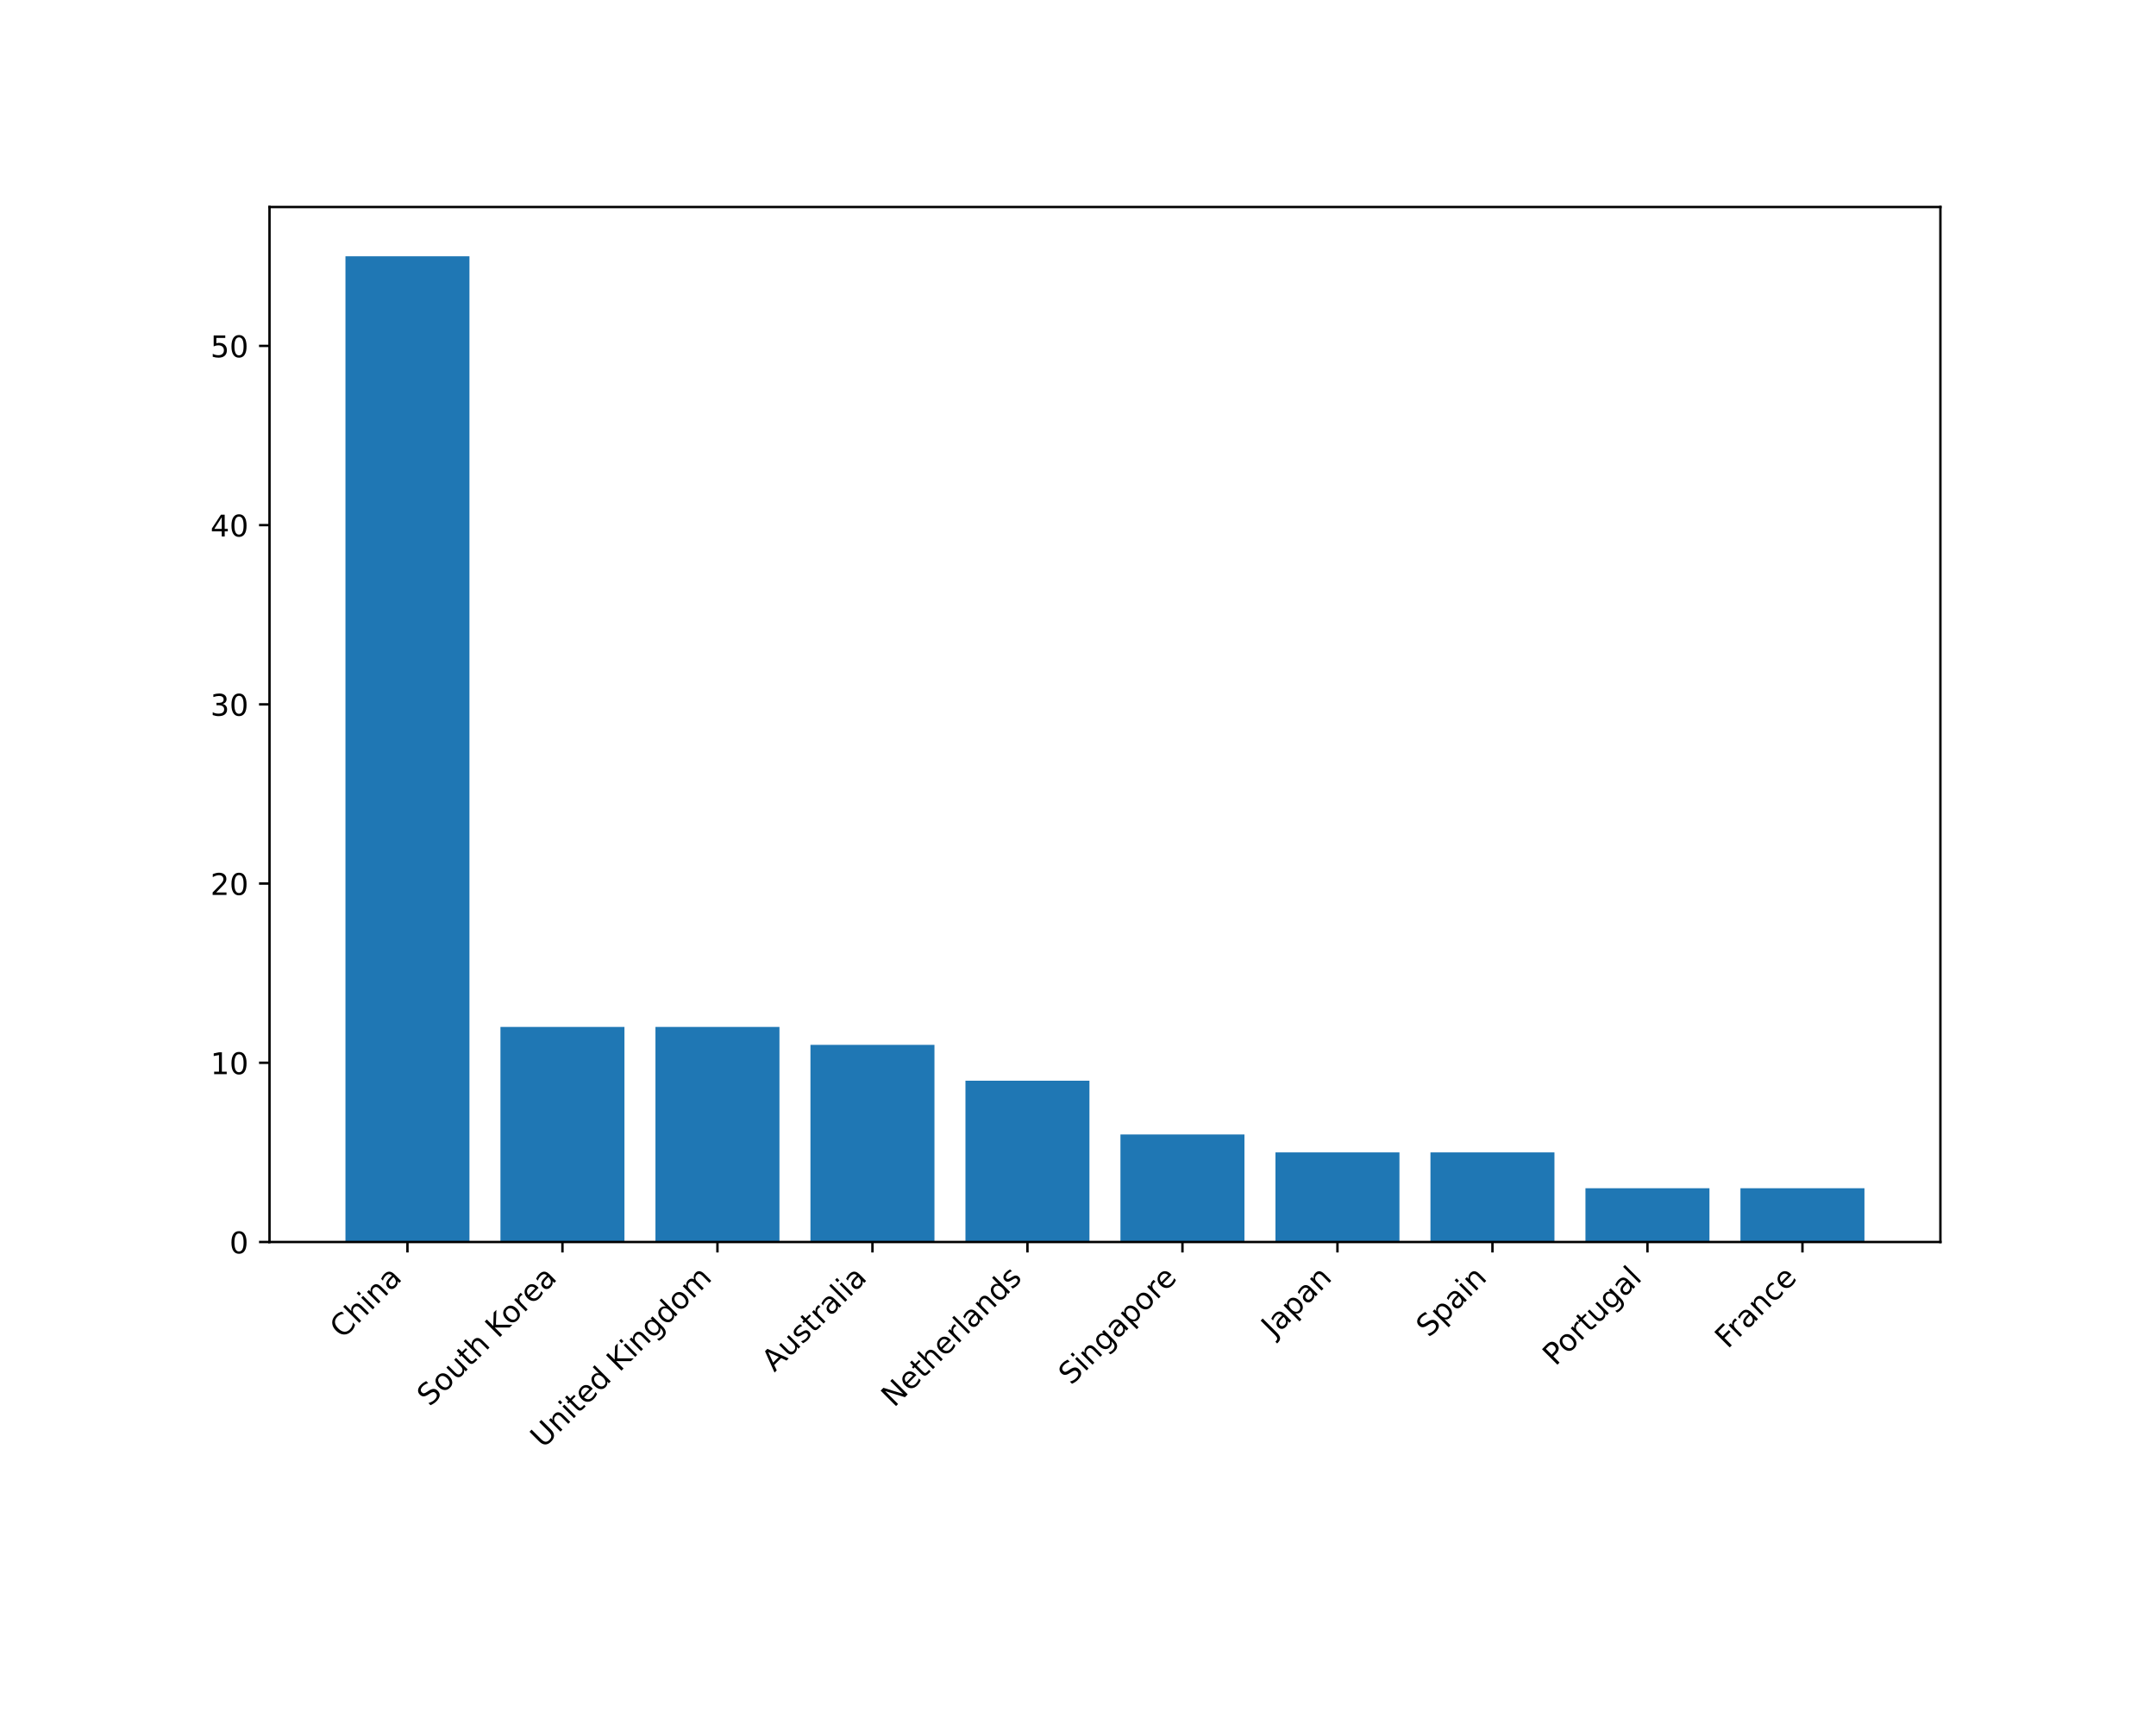
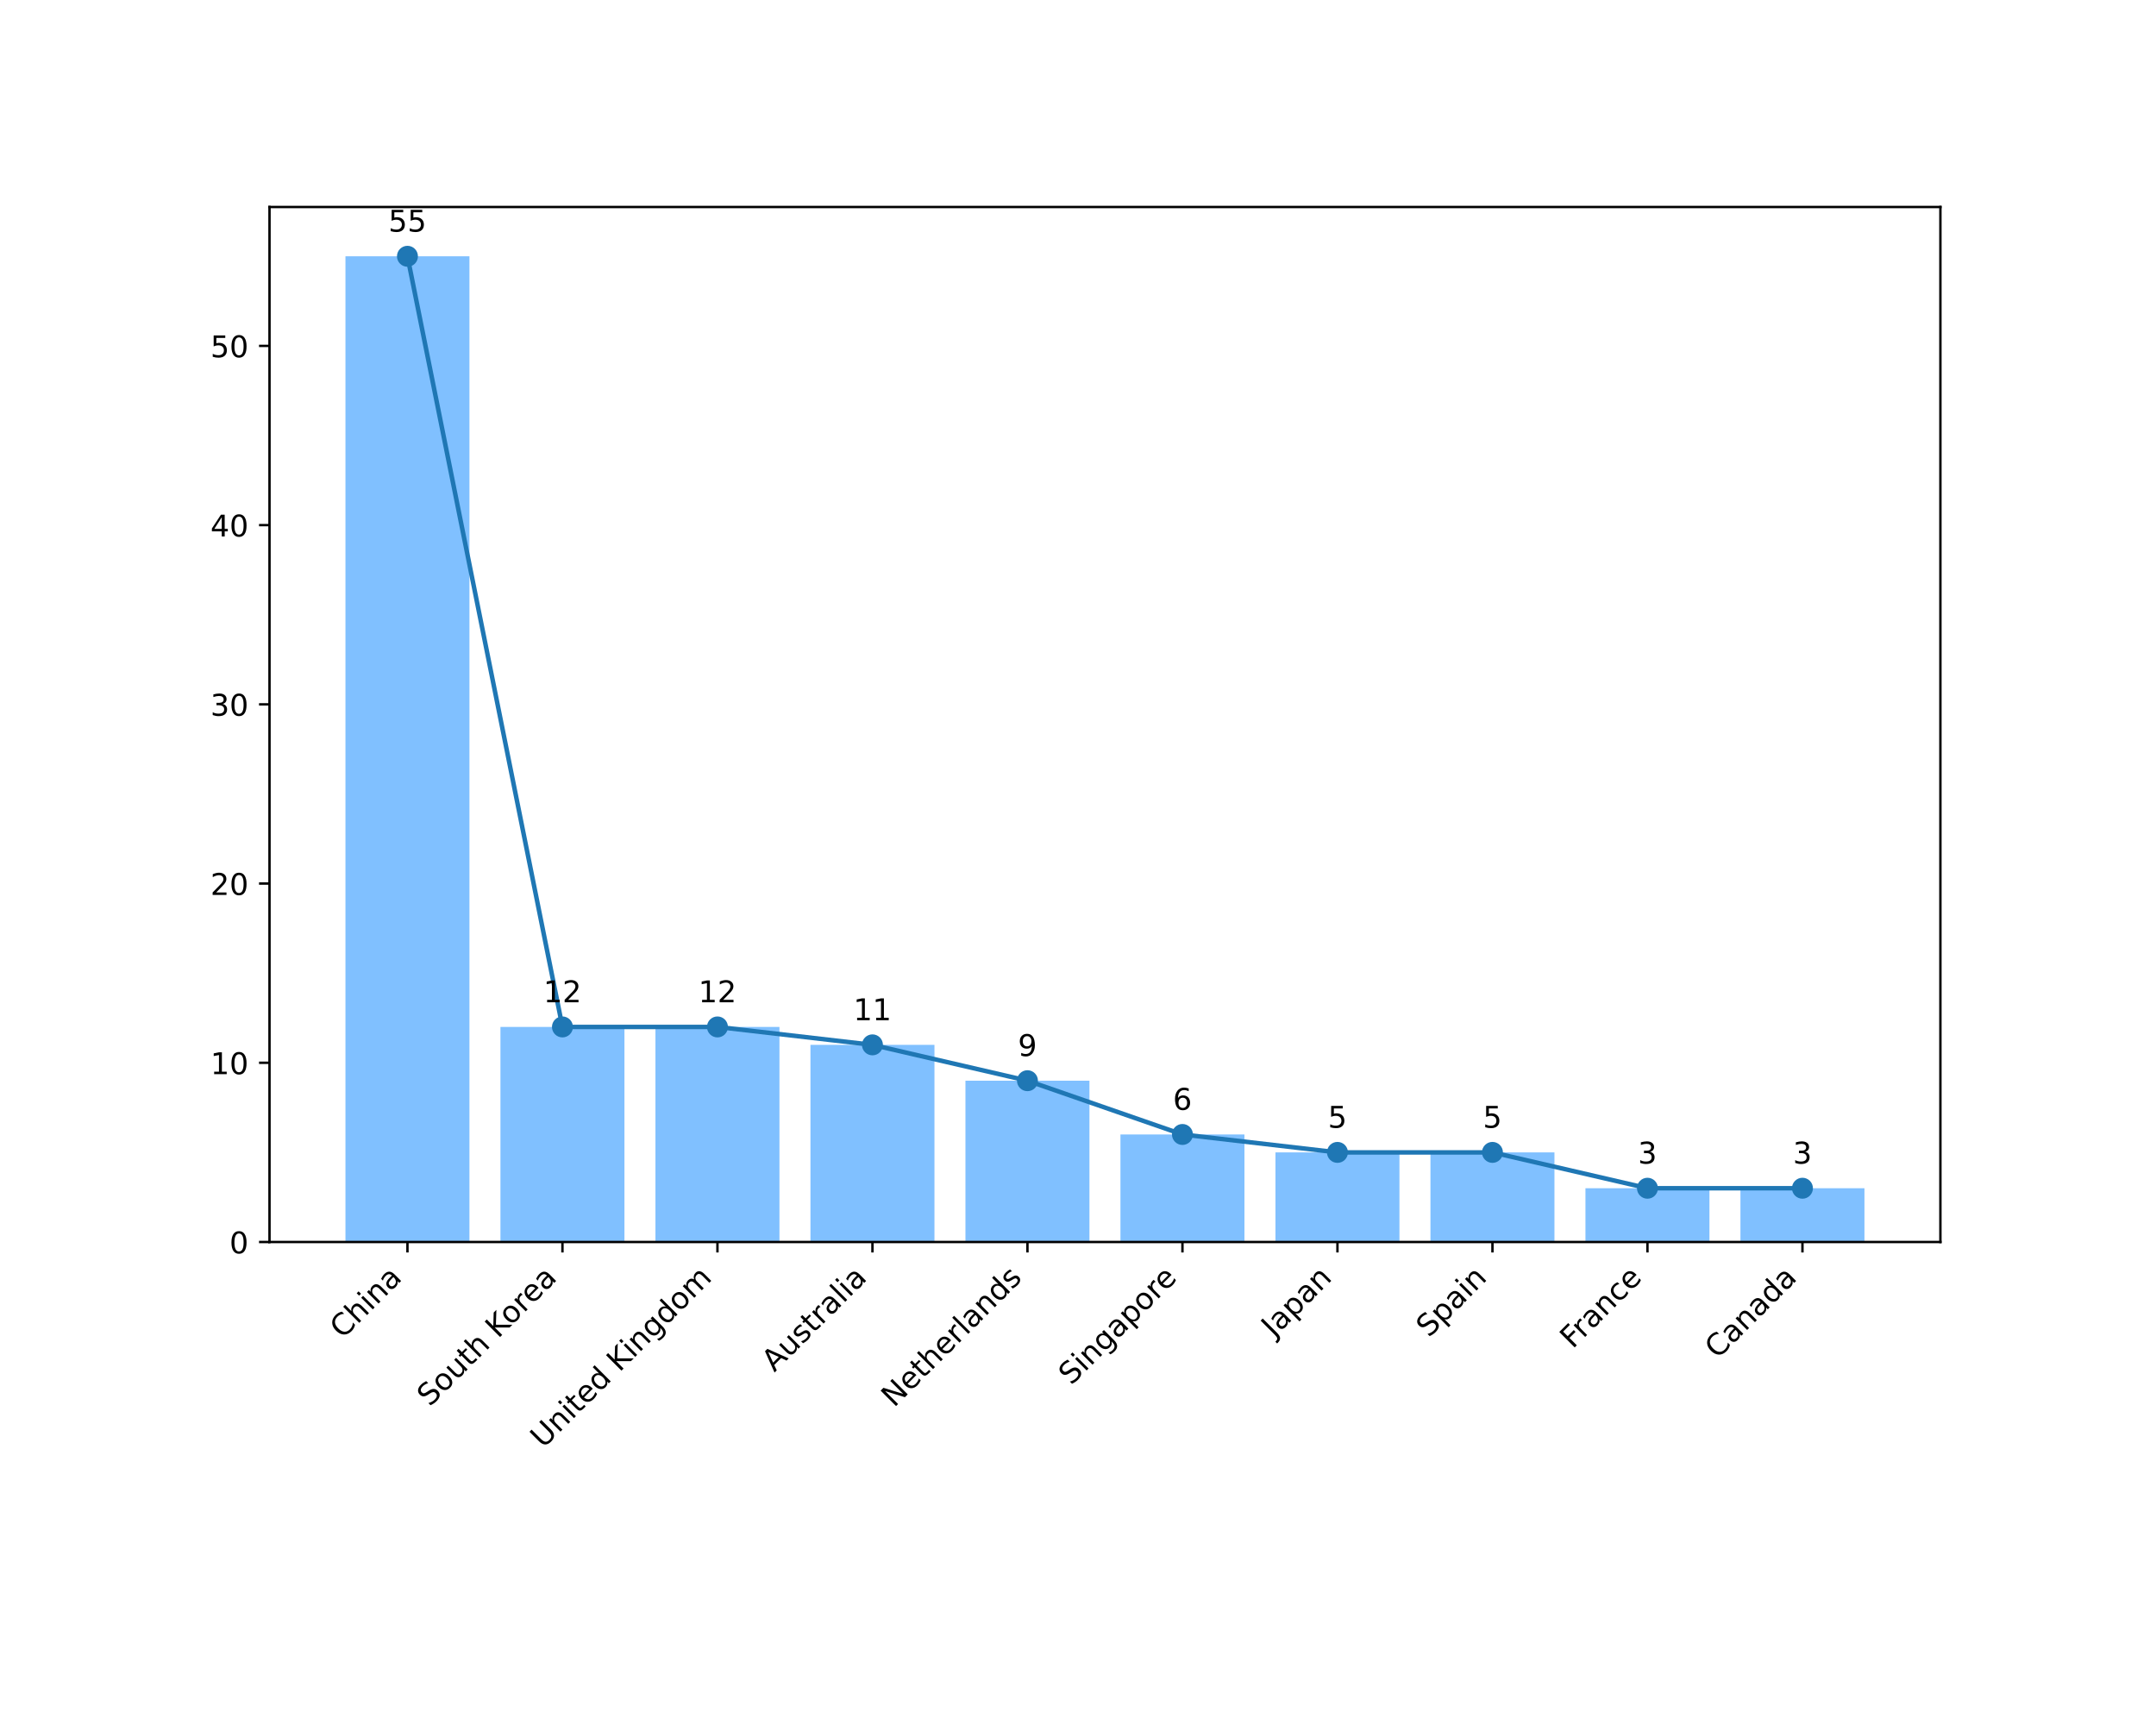
<svg xmlns="http://www.w3.org/2000/svg" xmlns:xlink="http://www.w3.org/1999/xlink" width="720pt" height="576pt" viewBox="0 0 720 576" version="1.1">
  <defs>
    <style type="text/css">*{stroke-linejoin: round; stroke-linecap: butt}</style>
  </defs>
  <g id="figure_1">
    <g id="patch_1">
      <path d="M 0 576  L 720 576  L 720 0  L 0 0  z " style="fill: #ffffff" />
    </g>
    <g id="axes_1">
      <g id="patch_2">
        <path d="M 90 414.72  L 648 414.72  L 648 69.12  L 90 69.12  z " style="fill: #ffffff" />
      </g>
      <g id="patch_3">
-         <path d="M 115.364 414.72  L 156.774 414.72  L 156.774 85.577  L 115.364 85.577  z " clip-path="url(#p9f2aa41dfa)" style="fill: #1f77b4" />
+         <path d="M 115.364 414.72  L 156.774 414.72  L 156.774 85.577  L 115.364 85.577  z " clip-path="url(#pf6225bce7f)" style="fill: #80c0ff" />
      </g>
      <g id="patch_4">
-         <path d="M 167.126 414.72  L 208.536 414.72  L 208.536 342.907  L 167.126 342.907  z " clip-path="url(#p9f2aa41dfa)" style="fill: #1f77b4" />
+         <path d="M 167.126 414.72  L 208.536 414.72  L 208.536 342.907  L 167.126 342.907  z " clip-path="url(#pf6225bce7f)" style="fill: #80c0ff" />
      </g>
      <g id="patch_5">
-         <path d="M 218.889 414.72  L 260.299 414.72  L 260.299 342.907  L 218.889 342.907  z " clip-path="url(#p9f2aa41dfa)" style="fill: #1f77b4" />
+         <path d="M 218.889 414.72  L 260.299 414.72  L 260.299 342.907  L 218.889 342.907  z " clip-path="url(#pf6225bce7f)" style="fill: #80c0ff" />
      </g>
      <g id="patch_6">
-         <path d="M 270.651 414.72  L 312.061 414.72  L 312.061 348.891  L 270.651 348.891  z " clip-path="url(#p9f2aa41dfa)" style="fill: #1f77b4" />
+         <path d="M 270.651 414.72  L 312.061 414.72  L 312.061 348.891  L 270.651 348.891  z " clip-path="url(#pf6225bce7f)" style="fill: #80c0ff" />
      </g>
      <g id="patch_7">
-         <path d="M 322.414 414.72  L 363.824 414.72  L 363.824 360.86  L 322.414 360.86  z " clip-path="url(#p9f2aa41dfa)" style="fill: #1f77b4" />
+         <path d="M 322.414 414.72  L 363.824 414.72  L 363.824 360.86  L 322.414 360.86  z " clip-path="url(#pf6225bce7f)" style="fill: #80c0ff" />
      </g>
      <g id="patch_8">
-         <path d="M 374.176 414.72  L 415.586 414.72  L 415.586 378.814  L 374.176 378.814  z " clip-path="url(#p9f2aa41dfa)" style="fill: #1f77b4" />
+         <path d="M 374.176 414.72  L 415.586 414.72  L 415.586 378.814  L 374.176 378.814  z " clip-path="url(#pf6225bce7f)" style="fill: #80c0ff" />
      </g>
      <g id="patch_9">
-         <path d="M 425.939 414.72  L 467.349 414.72  L 467.349 384.798  L 425.939 384.798  z " clip-path="url(#p9f2aa41dfa)" style="fill: #1f77b4" />
+         <path d="M 425.939 414.72  L 467.349 414.72  L 467.349 384.798  L 425.939 384.798  z " clip-path="url(#pf6225bce7f)" style="fill: #80c0ff" />
      </g>
      <g id="patch_10">
-         <path d="M 477.701 414.72  L 519.111 414.72  L 519.111 384.798  L 477.701 384.798  z " clip-path="url(#p9f2aa41dfa)" style="fill: #1f77b4" />
+         <path d="M 477.701 414.72  L 519.111 414.72  L 519.111 384.798  L 477.701 384.798  z " clip-path="url(#pf6225bce7f)" style="fill: #80c0ff" />
      </g>
      <g id="patch_11">
-         <path d="M 529.464 414.72  L 570.874 414.72  L 570.874 396.767  L 529.464 396.767  z " clip-path="url(#p9f2aa41dfa)" style="fill: #1f77b4" />
+         <path d="M 529.464 414.72  L 570.874 414.72  L 570.874 396.767  L 529.464 396.767  z " clip-path="url(#pf6225bce7f)" style="fill: #80c0ff" />
      </g>
      <g id="patch_12">
-         <path d="M 581.226 414.72  L 622.636 414.72  L 622.636 396.767  L 581.226 396.767  z " clip-path="url(#p9f2aa41dfa)" style="fill: #1f77b4" />
+         <path d="M 581.226 414.72  L 622.636 414.72  L 622.636 396.767  L 581.226 396.767  z " clip-path="url(#pf6225bce7f)" style="fill: #80c0ff" />
      </g>
      <g id="matplotlib.axis_1">
        <g id="xtick_1">
          <g id="line2d_1">
            <defs>
-               <path id="m954a7b3dba" d="M 0 0  L 0 3.5  " style="stroke: #000000; stroke-width: 0.8" />
+               <path id="me18791c54a" d="M 0 0  L 0 3.5  " style="stroke: #000000; stroke-width: 0.8" />
            </defs>
            <g>
-               <use xlink:href="#m954a7b3dba" x="136.069" y="414.72" style="stroke: #000000; stroke-width: 0.8" />
+               <use xlink:href="#me18791c54a" x="136.069" y="414.72" style="stroke: #000000; stroke-width: 0.8" />
            </g>
          </g>
          <g id="text_1">
            <g transform="translate(114.4002 447.2907) rotate(-45) scale(0.1 -0.1)">
              <defs>
                <path id="DejaVuSans-43" d="M 4122 4306  L 4122 3641  Q 3803 3938 3442 4084  Q 3081 4231 2675 4231  Q 1875 4231 1450 3742  Q 1025 3253 1025 2328  Q 1025 1406 1450 917  Q 1875 428 2675 428  Q 3081 428 3442 575  Q 3803 722 4122 1019  L 4122 359  Q 3791 134 3420 21  Q 3050 -91 2638 -91  Q 1578 -91 968 557  Q 359 1206 359 2328  Q 359 3453 968 4101  Q 1578 4750 2638 4750  Q 3056 4750 3426 4639  Q 3797 4528 4122 4306  z " transform="scale(0.015625)" />
                <path id="DejaVuSans-68" d="M 3513 2113  L 3513 0  L 2938 0  L 2938 2094  Q 2938 2591 2744 2837  Q 2550 3084 2163 3084  Q 1697 3084 1428 2787  Q 1159 2491 1159 1978  L 1159 0  L 581 0  L 581 4863  L 1159 4863  L 1159 2956  Q 1366 3272 1645 3428  Q 1925 3584 2291 3584  Q 2894 3584 3203 3211  Q 3513 2838 3513 2113  z " transform="scale(0.015625)" />
                <path id="DejaVuSans-69" d="M 603 3500  L 1178 3500  L 1178 0  L 603 0  L 603 3500  z M 603 4863  L 1178 4863  L 1178 4134  L 603 4134  L 603 4863  z " transform="scale(0.015625)" />
                <path id="DejaVuSans-6e" d="M 3513 2113  L 3513 0  L 2938 0  L 2938 2094  Q 2938 2591 2744 2837  Q 2550 3084 2163 3084  Q 1697 3084 1428 2787  Q 1159 2491 1159 1978  L 1159 0  L 581 0  L 581 3500  L 1159 3500  L 1159 2956  Q 1366 3272 1645 3428  Q 1925 3584 2291 3584  Q 2894 3584 3203 3211  Q 3513 2838 3513 2113  z " transform="scale(0.015625)" />
                <path id="DejaVuSans-61" d="M 2194 1759  Q 1497 1759 1228 1600  Q 959 1441 959 1056  Q 959 750 1161 570  Q 1363 391 1709 391  Q 2188 391 2477 730  Q 2766 1069 2766 1631  L 2766 1759  L 2194 1759  z M 3341 1997  L 3341 0  L 2766 0  L 2766 531  Q 2569 213 2275 61  Q 1981 -91 1556 -91  Q 1019 -91 701 211  Q 384 513 384 1019  Q 384 1609 779 1909  Q 1175 2209 1959 2209  L 2766 2209  L 2766 2266  Q 2766 2663 2505 2880  Q 2244 3097 1772 3097  Q 1472 3097 1187 3025  Q 903 2953 641 2809  L 641 3341  Q 956 3463 1253 3523  Q 1550 3584 1831 3584  Q 2591 3584 2966 3190  Q 3341 2797 3341 1997  z " transform="scale(0.015625)" />
              </defs>
              <use xlink:href="#DejaVuSans-43" />
              <use xlink:href="#DejaVuSans-68" x="69.824" />
              <use xlink:href="#DejaVuSans-69" x="133.203" />
              <use xlink:href="#DejaVuSans-6e" x="160.986" />
              <use xlink:href="#DejaVuSans-61" x="224.365" />
            </g>
          </g>
        </g>
        <g id="xtick_2">
          <g id="line2d_2">
            <g>
-               <use xlink:href="#m954a7b3dba" x="187.831" y="414.72" style="stroke: #000000; stroke-width: 0.8" />
+               <use xlink:href="#me18791c54a" x="187.831" y="414.72" style="stroke: #000000; stroke-width: 0.8" />
            </g>
          </g>
          <g id="text_2">
            <g transform="translate(143.521 469.9325) rotate(-45) scale(0.1 -0.1)">
              <defs>
                <path id="DejaVuSans-53" d="M 3425 4513  L 3425 3897  Q 3066 4069 2747 4153  Q 2428 4238 2131 4238  Q 1616 4238 1336 4038  Q 1056 3838 1056 3469  Q 1056 3159 1242 3001  Q 1428 2844 1947 2747  L 2328 2669  Q 3034 2534 3370 2195  Q 3706 1856 3706 1288  Q 3706 609 3251 259  Q 2797 -91 1919 -91  Q 1588 -91 1214 -16  Q 841 59 441 206  L 441 856  Q 825 641 1194 531  Q 1563 422 1919 422  Q 2459 422 2753 634  Q 3047 847 3047 1241  Q 3047 1584 2836 1778  Q 2625 1972 2144 2069  L 1759 2144  Q 1053 2284 737 2584  Q 422 2884 422 3419  Q 422 4038 858 4394  Q 1294 4750 2059 4750  Q 2388 4750 2728 4690  Q 3069 4631 3425 4513  z " transform="scale(0.015625)" />
                <path id="DejaVuSans-6f" d="M 1959 3097  Q 1497 3097 1228 2736  Q 959 2375 959 1747  Q 959 1119 1226 758  Q 1494 397 1959 397  Q 2419 397 2687 759  Q 2956 1122 2956 1747  Q 2956 2369 2687 2733  Q 2419 3097 1959 3097  z M 1959 3584  Q 2709 3584 3137 3096  Q 3566 2609 3566 1747  Q 3566 888 3137 398  Q 2709 -91 1959 -91  Q 1206 -91 779 398  Q 353 888 353 1747  Q 353 2609 779 3096  Q 1206 3584 1959 3584  z " transform="scale(0.015625)" />
                <path id="DejaVuSans-75" d="M 544 1381  L 544 3500  L 1119 3500  L 1119 1403  Q 1119 906 1312 657  Q 1506 409 1894 409  Q 2359 409 2629 706  Q 2900 1003 2900 1516  L 2900 3500  L 3475 3500  L 3475 0  L 2900 0  L 2900 538  Q 2691 219 2414 64  Q 2138 -91 1772 -91  Q 1169 -91 856 284  Q 544 659 544 1381  z M 1991 3584  L 1991 3584  z " transform="scale(0.015625)" />
                <path id="DejaVuSans-74" d="M 1172 4494  L 1172 3500  L 2356 3500  L 2356 3053  L 1172 3053  L 1172 1153  Q 1172 725 1289 603  Q 1406 481 1766 481  L 2356 481  L 2356 0  L 1766 0  Q 1100 0 847 248  Q 594 497 594 1153  L 594 3053  L 172 3053  L 172 3500  L 594 3500  L 594 4494  L 1172 4494  z " transform="scale(0.015625)" />
                <path id="DejaVuSans-20" transform="scale(0.015625)" />
                <path id="DejaVuSans-4b" d="M 628 4666  L 1259 4666  L 1259 2694  L 3353 4666  L 4166 4666  L 1850 2491  L 4331 0  L 3500 0  L 1259 2247  L 1259 0  L 628 0  L 628 4666  z " transform="scale(0.015625)" />
                <path id="DejaVuSans-72" d="M 2631 2963  Q 2534 3019 2420 3045  Q 2306 3072 2169 3072  Q 1681 3072 1420 2755  Q 1159 2438 1159 1844  L 1159 0  L 581 0  L 581 3500  L 1159 3500  L 1159 2956  Q 1341 3275 1631 3429  Q 1922 3584 2338 3584  Q 2397 3584 2469 3576  Q 2541 3569 2628 3553  L 2631 2963  z " transform="scale(0.015625)" />
                <path id="DejaVuSans-65" d="M 3597 1894  L 3597 1613  L 953 1613  Q 991 1019 1311 708  Q 1631 397 2203 397  Q 2534 397 2845 478  Q 3156 559 3463 722  L 3463 178  Q 3153 47 2828 -22  Q 2503 -91 2169 -91  Q 1331 -91 842 396  Q 353 884 353 1716  Q 353 2575 817 3079  Q 1281 3584 2069 3584  Q 2775 3584 3186 3129  Q 3597 2675 3597 1894  z M 3022 2063  Q 3016 2534 2758 2815  Q 2500 3097 2075 3097  Q 1594 3097 1305 2825  Q 1016 2553 972 2059  L 3022 2063  z " transform="scale(0.015625)" />
              </defs>
              <use xlink:href="#DejaVuSans-53" />
              <use xlink:href="#DejaVuSans-6f" x="63.477" />
              <use xlink:href="#DejaVuSans-75" x="124.658" />
              <use xlink:href="#DejaVuSans-74" x="188.037" />
              <use xlink:href="#DejaVuSans-68" x="227.246" />
              <use xlink:href="#DejaVuSans-20" x="290.625" />
              <use xlink:href="#DejaVuSans-4b" x="322.412" />
              <use xlink:href="#DejaVuSans-6f" x="382.988" />
              <use xlink:href="#DejaVuSans-72" x="444.17" />
              <use xlink:href="#DejaVuSans-65" x="483.033" />
              <use xlink:href="#DejaVuSans-61" x="544.557" />
            </g>
          </g>
        </g>
        <g id="xtick_3">
          <g id="line2d_3">
            <g>
-               <use xlink:href="#m954a7b3dba" x="239.594" y="414.72" style="stroke: #000000; stroke-width: 0.8" />
+               <use xlink:href="#me18791c54a" x="239.594" y="414.72" style="stroke: #000000; stroke-width: 0.8" />
            </g>
          </g>
          <g id="text_3">
            <g transform="translate(181.3679 483.8482) rotate(-45) scale(0.1 -0.1)">
              <defs>
                <path id="DejaVuSans-55" d="M 556 4666  L 1191 4666  L 1191 1831  Q 1191 1081 1462 751  Q 1734 422 2344 422  Q 2950 422 3222 751  Q 3494 1081 3494 1831  L 3494 4666  L 4128 4666  L 4128 1753  Q 4128 841 3676 375  Q 3225 -91 2344 -91  Q 1459 -91 1007 375  Q 556 841 556 1753  L 556 4666  z " transform="scale(0.015625)" />
                <path id="DejaVuSans-64" d="M 2906 2969  L 2906 4863  L 3481 4863  L 3481 0  L 2906 0  L 2906 525  Q 2725 213 2448 61  Q 2172 -91 1784 -91  Q 1150 -91 751 415  Q 353 922 353 1747  Q 353 2572 751 3078  Q 1150 3584 1784 3584  Q 2172 3584 2448 3432  Q 2725 3281 2906 2969  z M 947 1747  Q 947 1113 1208 752  Q 1469 391 1925 391  Q 2381 391 2643 752  Q 2906 1113 2906 1747  Q 2906 2381 2643 2742  Q 2381 3103 1925 3103  Q 1469 3103 1208 2742  Q 947 2381 947 1747  z " transform="scale(0.015625)" />
                <path id="DejaVuSans-67" d="M 2906 1791  Q 2906 2416 2648 2759  Q 2391 3103 1925 3103  Q 1463 3103 1205 2759  Q 947 2416 947 1791  Q 947 1169 1205 825  Q 1463 481 1925 481  Q 2391 481 2648 825  Q 2906 1169 2906 1791  z M 3481 434  Q 3481 -459 3084 -895  Q 2688 -1331 1869 -1331  Q 1566 -1331 1297 -1286  Q 1028 -1241 775 -1147  L 775 -588  Q 1028 -725 1275 -790  Q 1522 -856 1778 -856  Q 2344 -856 2625 -561  Q 2906 -266 2906 331  L 2906 616  Q 2728 306 2450 153  Q 2172 0 1784 0  Q 1141 0 747 490  Q 353 981 353 1791  Q 353 2603 747 3093  Q 1141 3584 1784 3584  Q 2172 3584 2450 3431  Q 2728 3278 2906 2969  L 2906 3500  L 3481 3500  L 3481 434  z " transform="scale(0.015625)" />
                <path id="DejaVuSans-6d" d="M 3328 2828  Q 3544 3216 3844 3400  Q 4144 3584 4550 3584  Q 5097 3584 5394 3201  Q 5691 2819 5691 2113  L 5691 0  L 5113 0  L 5113 2094  Q 5113 2597 4934 2840  Q 4756 3084 4391 3084  Q 3944 3084 3684 2787  Q 3425 2491 3425 1978  L 3425 0  L 2847 0  L 2847 2094  Q 2847 2600 2669 2842  Q 2491 3084 2119 3084  Q 1678 3084 1418 2786  Q 1159 2488 1159 1978  L 1159 0  L 581 0  L 581 3500  L 1159 3500  L 1159 2956  Q 1356 3278 1631 3431  Q 1906 3584 2284 3584  Q 2666 3584 2933 3390  Q 3200 3197 3328 2828  z " transform="scale(0.015625)" />
              </defs>
              <use xlink:href="#DejaVuSans-55" />
              <use xlink:href="#DejaVuSans-6e" x="73.193" />
              <use xlink:href="#DejaVuSans-69" x="136.572" />
              <use xlink:href="#DejaVuSans-74" x="164.355" />
              <use xlink:href="#DejaVuSans-65" x="203.564" />
              <use xlink:href="#DejaVuSans-64" x="265.088" />
              <use xlink:href="#DejaVuSans-20" x="328.564" />
              <use xlink:href="#DejaVuSans-4b" x="360.352" />
              <use xlink:href="#DejaVuSans-69" x="425.928" />
              <use xlink:href="#DejaVuSans-6e" x="453.711" />
              <use xlink:href="#DejaVuSans-67" x="517.09" />
              <use xlink:href="#DejaVuSans-64" x="580.566" />
              <use xlink:href="#DejaVuSans-6f" x="644.043" />
              <use xlink:href="#DejaVuSans-6d" x="705.225" />
            </g>
          </g>
        </g>
        <g id="xtick_4">
          <g id="line2d_4">
            <g>
-               <use xlink:href="#m954a7b3dba" x="291.356" y="414.72" style="stroke: #000000; stroke-width: 0.8" />
+               <use xlink:href="#me18791c54a" x="291.356" y="414.72" style="stroke: #000000; stroke-width: 0.8" />
            </g>
          </g>
          <g id="text_4">
            <g transform="translate(258.6094 458.3691) rotate(-45) scale(0.1 -0.1)">
              <defs>
                <path id="DejaVuSans-41" d="M 2188 4044  L 1331 1722  L 3047 1722  L 2188 4044  z M 1831 4666  L 2547 4666  L 4325 0  L 3669 0  L 3244 1197  L 1141 1197  L 716 0  L 50 0  L 1831 4666  z " transform="scale(0.015625)" />
                <path id="DejaVuSans-73" d="M 2834 3397  L 2834 2853  Q 2591 2978 2328 3040  Q 2066 3103 1784 3103  Q 1356 3103 1142 2972  Q 928 2841 928 2578  Q 928 2378 1081 2264  Q 1234 2150 1697 2047  L 1894 2003  Q 2506 1872 2764 1633  Q 3022 1394 3022 966  Q 3022 478 2636 193  Q 2250 -91 1575 -91  Q 1294 -91 989 -36  Q 684 19 347 128  L 347 722  Q 666 556 975 473  Q 1284 391 1588 391  Q 1994 391 2212 530  Q 2431 669 2431 922  Q 2431 1156 2273 1281  Q 2116 1406 1581 1522  L 1381 1569  Q 847 1681 609 1914  Q 372 2147 372 2553  Q 372 3047 722 3315  Q 1072 3584 1716 3584  Q 2034 3584 2315 3537  Q 2597 3491 2834 3397  z " transform="scale(0.015625)" />
                <path id="DejaVuSans-6c" d="M 603 4863  L 1178 4863  L 1178 0  L 603 0  L 603 4863  z " transform="scale(0.015625)" />
              </defs>
              <use xlink:href="#DejaVuSans-41" />
              <use xlink:href="#DejaVuSans-75" x="68.408" />
              <use xlink:href="#DejaVuSans-73" x="131.787" />
              <use xlink:href="#DejaVuSans-74" x="183.887" />
              <use xlink:href="#DejaVuSans-72" x="223.096" />
              <use xlink:href="#DejaVuSans-61" x="264.209" />
              <use xlink:href="#DejaVuSans-6c" x="325.488" />
              <use xlink:href="#DejaVuSans-69" x="353.271" />
              <use xlink:href="#DejaVuSans-61" x="381.055" />
            </g>
          </g>
        </g>
        <g id="xtick_5">
          <g id="line2d_5">
            <g>
-               <use xlink:href="#m954a7b3dba" x="343.119" y="414.72" style="stroke: #000000; stroke-width: 0.8" />
+               <use xlink:href="#me18791c54a" x="343.119" y="414.72" style="stroke: #000000; stroke-width: 0.8" />
            </g>
          </g>
          <g id="text_5">
            <g transform="translate(298.5445 470.1966) rotate(-45) scale(0.1 -0.1)">
              <defs>
                <path id="DejaVuSans-4e" d="M 628 4666  L 1478 4666  L 3547 763  L 3547 4666  L 4159 4666  L 4159 0  L 3309 0  L 1241 3903  L 1241 0  L 628 0  L 628 4666  z " transform="scale(0.015625)" />
              </defs>
              <use xlink:href="#DejaVuSans-4e" />
              <use xlink:href="#DejaVuSans-65" x="74.805" />
              <use xlink:href="#DejaVuSans-74" x="136.328" />
              <use xlink:href="#DejaVuSans-68" x="175.537" />
              <use xlink:href="#DejaVuSans-65" x="238.916" />
              <use xlink:href="#DejaVuSans-72" x="300.439" />
              <use xlink:href="#DejaVuSans-6c" x="341.553" />
              <use xlink:href="#DejaVuSans-61" x="369.336" />
              <use xlink:href="#DejaVuSans-6e" x="430.615" />
              <use xlink:href="#DejaVuSans-64" x="493.994" />
              <use xlink:href="#DejaVuSans-73" x="557.471" />
            </g>
          </g>
        </g>
        <g id="xtick_6">
          <g id="line2d_6">
            <g>
-               <use xlink:href="#m954a7b3dba" x="394.881" y="414.72" style="stroke: #000000; stroke-width: 0.8" />
+               <use xlink:href="#me18791c54a" x="394.881" y="414.72" style="stroke: #000000; stroke-width: 0.8" />
            </g>
          </g>
          <g id="text_6">
            <g transform="translate(357.7394 462.7642) rotate(-45) scale(0.1 -0.1)">
              <defs>
                <path id="DejaVuSans-70" d="M 1159 525  L 1159 -1331  L 581 -1331  L 581 3500  L 1159 3500  L 1159 2969  Q 1341 3281 1617 3432  Q 1894 3584 2278 3584  Q 2916 3584 3314 3078  Q 3713 2572 3713 1747  Q 3713 922 3314 415  Q 2916 -91 2278 -91  Q 1894 -91 1617 61  Q 1341 213 1159 525  z M 3116 1747  Q 3116 2381 2855 2742  Q 2594 3103 2138 3103  Q 1681 3103 1420 2742  Q 1159 2381 1159 1747  Q 1159 1113 1420 752  Q 1681 391 2138 391  Q 2594 391 2855 752  Q 3116 1113 3116 1747  z " transform="scale(0.015625)" />
              </defs>
              <use xlink:href="#DejaVuSans-53" />
              <use xlink:href="#DejaVuSans-69" x="63.477" />
              <use xlink:href="#DejaVuSans-6e" x="91.26" />
              <use xlink:href="#DejaVuSans-67" x="154.639" />
              <use xlink:href="#DejaVuSans-61" x="218.115" />
              <use xlink:href="#DejaVuSans-70" x="279.395" />
              <use xlink:href="#DejaVuSans-6f" x="342.871" />
              <use xlink:href="#DejaVuSans-72" x="404.053" />
              <use xlink:href="#DejaVuSans-65" x="442.916" />
            </g>
          </g>
        </g>
        <g id="xtick_7">
          <g id="line2d_7">
            <g>
-               <use xlink:href="#m954a7b3dba" x="446.644" y="414.72" style="stroke: #000000; stroke-width: 0.8" />
+               <use xlink:href="#me18791c54a" x="446.644" y="414.72" style="stroke: #000000; stroke-width: 0.8" />
            </g>
          </g>
          <g id="text_7">
            <g transform="translate(425.4505 446.8157) rotate(-45) scale(0.1 -0.1)">
              <defs>
                <path id="DejaVuSans-4a" d="M 628 4666  L 1259 4666  L 1259 325  Q 1259 -519 939 -900  Q 619 -1281 -91 -1281  L -331 -1281  L -331 -750  L -134 -750  Q 284 -750 456 -515  Q 628 -281 628 325  L 628 4666  z " transform="scale(0.015625)" />
              </defs>
              <use xlink:href="#DejaVuSans-4a" />
              <use xlink:href="#DejaVuSans-61" x="29.492" />
              <use xlink:href="#DejaVuSans-70" x="90.771" />
              <use xlink:href="#DejaVuSans-61" x="154.248" />
              <use xlink:href="#DejaVuSans-6e" x="215.527" />
            </g>
          </g>
        </g>
        <g id="xtick_8">
          <g id="line2d_8">
            <g>
-               <use xlink:href="#m954a7b3dba" x="498.406" y="414.72" style="stroke: #000000; stroke-width: 0.8" />
+               <use xlink:href="#me18791c54a" x="498.406" y="414.72" style="stroke: #000000; stroke-width: 0.8" />
            </g>
          </g>
          <g id="text_8">
            <g transform="translate(477.1787 446.8499) rotate(-45) scale(0.1 -0.1)">
              <use xlink:href="#DejaVuSans-53" />
              <use xlink:href="#DejaVuSans-70" x="63.477" />
              <use xlink:href="#DejaVuSans-61" x="126.953" />
              <use xlink:href="#DejaVuSans-69" x="188.232" />
              <use xlink:href="#DejaVuSans-6e" x="216.016" />
            </g>
          </g>
        </g>
        <g id="xtick_9">
          <g id="line2d_9">
            <g>
-               <use xlink:href="#m954a7b3dba" x="550.169" y="414.72" style="stroke: #000000; stroke-width: 0.8" />
+               <use xlink:href="#me18791c54a" x="550.169" y="414.72" style="stroke: #000000; stroke-width: 0.8" />
            </g>
          </g>
          <g id="text_9">
-             <g transform="translate(519.4174 456.3738) rotate(-45) scale(0.1 -0.1)">
-               <defs>
-                 <path id="DejaVuSans-50" d="M 1259 4147  L 1259 2394  L 2053 2394  Q 2494 2394 2734 2622  Q 2975 2850 2975 3272  Q 2975 3691 2734 3919  Q 2494 4147 2053 4147  L 1259 4147  z M 628 4666  L 2053 4666  Q 2838 4666 3239 4311  Q 3641 3956 3641 3272  Q 3641 2581 3239 2228  Q 2838 1875 2053 1875  L 1259 1875  L 1259 0  L 628 0  L 628 4666  z " transform="scale(0.015625)" />
-               </defs>
-               <use xlink:href="#DejaVuSans-50" />
-               <use xlink:href="#DejaVuSans-6f" x="56.678" />
-               <use xlink:href="#DejaVuSans-72" x="117.859" />
-               <use xlink:href="#DejaVuSans-74" x="158.973" />
-               <use xlink:href="#DejaVuSans-75" x="198.182" />
-               <use xlink:href="#DejaVuSans-67" x="261.561" />
-               <use xlink:href="#DejaVuSans-61" x="325.037" />
-               <use xlink:href="#DejaVuSans-6c" x="386.316" />
-             </g>
-           </g>
-         </g>
-         <g id="xtick_10">
-           <g id="line2d_10">
-             <g>
-               <use xlink:href="#m954a7b3dba" x="601.931" y="414.72" style="stroke: #000000; stroke-width: 0.8" />
-             </g>
-           </g>
-           <g id="text_10">
-             <g transform="translate(576.9462 450.6075) rotate(-45) scale(0.1 -0.1)">
+             <g transform="translate(525.1837 450.6075) rotate(-45) scale(0.1 -0.1)">
              <defs>
                <path id="DejaVuSans-46" d="M 628 4666  L 3309 4666  L 3309 4134  L 1259 4134  L 1259 2759  L 3109 2759  L 3109 2228  L 1259 2228  L 1259 0  L 628 0  L 628 4666  z " transform="scale(0.015625)" />
                <path id="DejaVuSans-63" d="M 3122 3366  L 3122 2828  Q 2878 2963 2633 3030  Q 2388 3097 2138 3097  Q 1578 3097 1268 2742  Q 959 2388 959 1747  Q 959 1106 1268 751  Q 1578 397 2138 397  Q 2388 397 2633 464  Q 2878 531 3122 666  L 3122 134  Q 2881 22 2623 -34  Q 2366 -91 2075 -91  Q 1284 -91 818 406  Q 353 903 353 1747  Q 353 2603 823 3093  Q 1294 3584 2113 3584  Q 2378 3584 2631 3529  Q 2884 3475 3122 3366  z " transform="scale(0.015625)" />
              </defs>
              <use xlink:href="#DejaVuSans-46" />
              <use xlink:href="#DejaVuSans-72" x="50.27" />
              <use xlink:href="#DejaVuSans-61" x="91.383" />
              <use xlink:href="#DejaVuSans-6e" x="152.662" />
              <use xlink:href="#DejaVuSans-63" x="216.041" />
              <use xlink:href="#DejaVuSans-65" x="271.021" />
            </g>
          </g>
        </g>
+         <g id="xtick_10">
+           <g id="line2d_10">
+             <g>
+               <use xlink:href="#me18791c54a" x="601.931" y="414.72" style="stroke: #000000; stroke-width: 0.8" />
+             </g>
+           </g>
+           <g id="text_10">
+             <g transform="translate(573.5532 454.0005) rotate(-45) scale(0.1 -0.1)">
+               <use xlink:href="#DejaVuSans-43" />
+               <use xlink:href="#DejaVuSans-61" x="69.824" />
+               <use xlink:href="#DejaVuSans-6e" x="131.104" />
+               <use xlink:href="#DejaVuSans-61" x="194.482" />
+               <use xlink:href="#DejaVuSans-64" x="255.762" />
+               <use xlink:href="#DejaVuSans-61" x="319.238" />
+             </g>
+           </g>
+         </g>
      </g>
      <g id="matplotlib.axis_2">
        <g id="ytick_1">
          <g id="line2d_11">
            <defs>
-               <path id="m9266aabf69" d="M 0 0  L -3.5 0  " style="stroke: #000000; stroke-width: 0.8" />
+               <path id="m153d8e9a24" d="M 0 0  L -3.5 0  " style="stroke: #000000; stroke-width: 0.8" />
            </defs>
            <g>
-               <use xlink:href="#m9266aabf69" x="90" y="414.72" style="stroke: #000000; stroke-width: 0.8" />
+               <use xlink:href="#m153d8e9a24" x="90" y="414.72" style="stroke: #000000; stroke-width: 0.8" />
            </g>
          </g>
          <g id="text_11">
            <g transform="translate(76.6375 418.5192) scale(0.1 -0.1)">
              <defs>
                <path id="DejaVuSans-30" d="M 2034 4250  Q 1547 4250 1301 3770  Q 1056 3291 1056 2328  Q 1056 1369 1301 889  Q 1547 409 2034 409  Q 2525 409 2770 889  Q 3016 1369 3016 2328  Q 3016 3291 2770 3770  Q 2525 4250 2034 4250  z M 2034 4750  Q 2819 4750 3233 4129  Q 3647 3509 3647 2328  Q 3647 1150 3233 529  Q 2819 -91 2034 -91  Q 1250 -91 836 529  Q 422 1150 422 2328  Q 422 3509 836 4129  Q 1250 4750 2034 4750  z " transform="scale(0.015625)" />
              </defs>
              <use xlink:href="#DejaVuSans-30" />
            </g>
          </g>
        </g>
        <g id="ytick_2">
          <g id="line2d_12">
            <g>
-               <use xlink:href="#m9266aabf69" x="90" y="354.876" style="stroke: #000000; stroke-width: 0.8" />
+               <use xlink:href="#m153d8e9a24" x="90" y="354.876" style="stroke: #000000; stroke-width: 0.8" />
            </g>
          </g>
          <g id="text_12">
            <g transform="translate(70.275 358.6751) scale(0.1 -0.1)">
              <defs>
                <path id="DejaVuSans-31" d="M 794 531  L 1825 531  L 1825 4091  L 703 3866  L 703 4441  L 1819 4666  L 2450 4666  L 2450 531  L 3481 531  L 3481 0  L 794 0  L 794 531  z " transform="scale(0.015625)" />
              </defs>
              <use xlink:href="#DejaVuSans-31" />
              <use xlink:href="#DejaVuSans-30" x="63.623" />
            </g>
          </g>
        </g>
        <g id="ytick_3">
          <g id="line2d_13">
            <g>
-               <use xlink:href="#m9266aabf69" x="90" y="295.032" style="stroke: #000000; stroke-width: 0.8" />
+               <use xlink:href="#m153d8e9a24" x="90" y="295.032" style="stroke: #000000; stroke-width: 0.8" />
            </g>
          </g>
          <g id="text_13">
            <g transform="translate(70.275 298.8309) scale(0.1 -0.1)">
              <defs>
                <path id="DejaVuSans-32" d="M 1228 531  L 3431 531  L 3431 0  L 469 0  L 469 531  Q 828 903 1448 1529  Q 2069 2156 2228 2338  Q 2531 2678 2651 2914  Q 2772 3150 2772 3378  Q 2772 3750 2511 3984  Q 2250 4219 1831 4219  Q 1534 4219 1204 4116  Q 875 4013 500 3803  L 500 4441  Q 881 4594 1212 4672  Q 1544 4750 1819 4750  Q 2544 4750 2975 4387  Q 3406 4025 3406 3419  Q 3406 3131 3298 2873  Q 3191 2616 2906 2266  Q 2828 2175 2409 1742  Q 1991 1309 1228 531  z " transform="scale(0.015625)" />
              </defs>
              <use xlink:href="#DejaVuSans-32" />
              <use xlink:href="#DejaVuSans-30" x="63.623" />
            </g>
          </g>
        </g>
        <g id="ytick_4">
          <g id="line2d_14">
            <g>
-               <use xlink:href="#m9266aabf69" x="90" y="235.188" style="stroke: #000000; stroke-width: 0.8" />
+               <use xlink:href="#m153d8e9a24" x="90" y="235.188" style="stroke: #000000; stroke-width: 0.8" />
            </g>
          </g>
          <g id="text_14">
            <g transform="translate(70.275 238.9868) scale(0.1 -0.1)">
              <defs>
                <path id="DejaVuSans-33" d="M 2597 2516  Q 3050 2419 3304 2112  Q 3559 1806 3559 1356  Q 3559 666 3084 287  Q 2609 -91 1734 -91  Q 1441 -91 1130 -33  Q 819 25 488 141  L 488 750  Q 750 597 1062 519  Q 1375 441 1716 441  Q 2309 441 2620 675  Q 2931 909 2931 1356  Q 2931 1769 2642 2001  Q 2353 2234 1838 2234  L 1294 2234  L 1294 2753  L 1863 2753  Q 2328 2753 2575 2939  Q 2822 3125 2822 3475  Q 2822 3834 2567 4026  Q 2313 4219 1838 4219  Q 1578 4219 1281 4162  Q 984 4106 628 3988  L 628 4550  Q 988 4650 1302 4700  Q 1616 4750 1894 4750  Q 2613 4750 3031 4423  Q 3450 4097 3450 3541  Q 3450 3153 3228 2886  Q 3006 2619 2597 2516  z " transform="scale(0.015625)" />
              </defs>
              <use xlink:href="#DejaVuSans-33" />
              <use xlink:href="#DejaVuSans-30" x="63.623" />
            </g>
          </g>
        </g>
        <g id="ytick_5">
          <g id="line2d_15">
            <g>
-               <use xlink:href="#m9266aabf69" x="90" y="175.343" style="stroke: #000000; stroke-width: 0.8" />
+               <use xlink:href="#m153d8e9a24" x="90" y="175.343" style="stroke: #000000; stroke-width: 0.8" />
            </g>
          </g>
          <g id="text_15">
            <g transform="translate(70.275 179.1426) scale(0.1 -0.1)">
              <defs>
                <path id="DejaVuSans-34" d="M 2419 4116  L 825 1625  L 2419 1625  L 2419 4116  z M 2253 4666  L 3047 4666  L 3047 1625  L 3713 1625  L 3713 1100  L 3047 1100  L 3047 0  L 2419 0  L 2419 1100  L 313 1100  L 313 1709  L 2253 4666  z " transform="scale(0.015625)" />
              </defs>
              <use xlink:href="#DejaVuSans-34" />
              <use xlink:href="#DejaVuSans-30" x="63.623" />
            </g>
          </g>
        </g>
        <g id="ytick_6">
          <g id="line2d_16">
            <g>
-               <use xlink:href="#m9266aabf69" x="90" y="115.499" style="stroke: #000000; stroke-width: 0.8" />
+               <use xlink:href="#m153d8e9a24" x="90" y="115.499" style="stroke: #000000; stroke-width: 0.8" />
            </g>
          </g>
          <g id="text_16">
            <g transform="translate(70.275 119.2984) scale(0.1 -0.1)">
              <defs>
                <path id="DejaVuSans-35" d="M 691 4666  L 3169 4666  L 3169 4134  L 1269 4134  L 1269 2991  Q 1406 3038 1543 3061  Q 1681 3084 1819 3084  Q 2600 3084 3056 2656  Q 3513 2228 3513 1497  Q 3513 744 3044 326  Q 2575 -91 1722 -91  Q 1428 -91 1123 -41  Q 819 9 494 109  L 494 744  Q 775 591 1075 516  Q 1375 441 1709 441  Q 2250 441 2565 725  Q 2881 1009 2881 1497  Q 2881 1984 2565 2268  Q 2250 2553 1709 2553  Q 1456 2553 1204 2497  Q 953 2441 691 2322  L 691 4666  z " transform="scale(0.015625)" />
              </defs>
              <use xlink:href="#DejaVuSans-35" />
              <use xlink:href="#DejaVuSans-30" x="63.623" />
            </g>
          </g>
        </g>
      </g>
+       <g id="line2d_17">
+         <path d="M 136.069 85.577  L 187.831 342.907  L 239.594 342.907  L 291.356 348.891  L 343.119 360.86  L 394.881 378.814  L 446.644 384.798  L 498.406 384.798  L 550.169 396.767  L 601.931 396.767  " clip-path="url(#pf6225bce7f)" style="fill: none; stroke: #1f77b4; stroke-width: 1.5; stroke-linecap: square" />
+         <defs>
+           <path id="m5bd2b17051" d="M 0 3  C 0.796 3 1.559 2.684 2.121 2.121  C 2.684 1.559 3 0.796 3 0  C 3 -0.796 2.684 -1.559 2.121 -2.121  C 1.559 -2.684 0.796 -3 0 -3  C -0.796 -3 -1.559 -2.684 -2.121 -2.121  C -2.684 -1.559 -3 -0.796 -3 0  C -3 0.796 -2.684 1.559 -2.121 2.121  C -1.559 2.684 -0.796 3 0 3  z " style="stroke: #1f77b4" />
+         </defs>
+         <g clip-path="url(#pf6225bce7f)">
+           <use xlink:href="#m5bd2b17051" x="136.069" y="85.577" style="fill: #1f77b4; stroke: #1f77b4" />
+           <use xlink:href="#m5bd2b17051" x="187.831" y="342.907" style="fill: #1f77b4; stroke: #1f77b4" />
+           <use xlink:href="#m5bd2b17051" x="239.594" y="342.907" style="fill: #1f77b4; stroke: #1f77b4" />
+           <use xlink:href="#m5bd2b17051" x="291.356" y="348.891" style="fill: #1f77b4; stroke: #1f77b4" />
+           <use xlink:href="#m5bd2b17051" x="343.119" y="360.86" style="fill: #1f77b4; stroke: #1f77b4" />
+           <use xlink:href="#m5bd2b17051" x="394.881" y="378.814" style="fill: #1f77b4; stroke: #1f77b4" />
+           <use xlink:href="#m5bd2b17051" x="446.644" y="384.798" style="fill: #1f77b4; stroke: #1f77b4" />
+           <use xlink:href="#m5bd2b17051" x="498.406" y="384.798" style="fill: #1f77b4; stroke: #1f77b4" />
+           <use xlink:href="#m5bd2b17051" x="550.169" y="396.767" style="fill: #1f77b4; stroke: #1f77b4" />
+           <use xlink:href="#m5bd2b17051" x="601.931" y="396.767" style="fill: #1f77b4; stroke: #1f77b4" />
+         </g>
+       </g>
      <g id="patch_13">
        <path d="M 90 414.72  L 90 69.12  " style="fill: none; stroke: #000000; stroke-width: 0.8; stroke-linejoin: miter; stroke-linecap: square" />
      </g>
      <g id="patch_14">
        <path d="M 648 414.72  L 648 69.12  " style="fill: none; stroke: #000000; stroke-width: 0.8; stroke-linejoin: miter; stroke-linecap: square" />
      </g>
      <g id="patch_15">
        <path d="M 90 414.72  L 648 414.72  " style="fill: none; stroke: #000000; stroke-width: 0.8; stroke-linejoin: miter; stroke-linecap: square" />
      </g>
      <g id="patch_16">
        <path d="M 90 69.12  L 648 69.12  " style="fill: none; stroke: #000000; stroke-width: 0.8; stroke-linejoin: miter; stroke-linecap: square" />
+       </g>
+       <g id="text_17">
+         <g transform="translate(129.7061 77.34857) scale(0.1 -0.1)">
+           <use xlink:href="#DejaVuSans-35" />
+           <use xlink:href="#DejaVuSans-35" x="63.623" />
+         </g>
+       </g>
+       <g id="text_18">
+         <g transform="translate(181.4687 334.6784) scale(0.1 -0.1)">
+           <use xlink:href="#DejaVuSans-31" />
+           <use xlink:href="#DejaVuSans-32" x="63.623" />
+         </g>
+       </g>
+       <g id="text_19">
+         <g transform="translate(233.2312 334.6784) scale(0.1 -0.1)">
+           <use xlink:href="#DejaVuSans-31" />
+           <use xlink:href="#DejaVuSans-32" x="63.623" />
+         </g>
+       </g>
+       <g id="text_20">
+         <g transform="translate(284.9937 340.6629) scale(0.1 -0.1)">
+           <use xlink:href="#DejaVuSans-31" />
+           <use xlink:href="#DejaVuSans-31" x="63.623" />
+         </g>
+       </g>
+       <g id="text_21">
+         <g transform="translate(339.9375 352.6317) scale(0.1 -0.1)">
+           <defs>
+             <path id="DejaVuSans-39" d="M 703 97  L 703 672  Q 941 559 1184 500  Q 1428 441 1663 441  Q 2288 441 2617 861  Q 2947 1281 2994 2138  Q 2813 1869 2534 1725  Q 2256 1581 1919 1581  Q 1219 1581 811 2004  Q 403 2428 403 3163  Q 403 3881 828 4315  Q 1253 4750 1959 4750  Q 2769 4750 3195 4129  Q 3622 3509 3622 2328  Q 3622 1225 3098 567  Q 2575 -91 1691 -91  Q 1453 -91 1209 -44  Q 966 3 703 97  z M 1959 2075  Q 2384 2075 2632 2365  Q 2881 2656 2881 3163  Q 2881 3666 2632 3958  Q 2384 4250 1959 4250  Q 1534 4250 1286 3958  Q 1038 3666 1038 3163  Q 1038 2656 1286 2365  Q 1534 2075 1959 2075  z " transform="scale(0.015625)" />
+           </defs>
+           <use xlink:href="#DejaVuSans-39" />
+         </g>
+       </g>
+       <g id="text_22">
+         <g transform="translate(391.7 370.5849) scale(0.1 -0.1)">
+           <defs>
+             <path id="DejaVuSans-36" d="M 2113 2584  Q 1688 2584 1439 2293  Q 1191 2003 1191 1497  Q 1191 994 1439 701  Q 1688 409 2113 409  Q 2538 409 2786 701  Q 3034 994 3034 1497  Q 3034 2003 2786 2293  Q 2538 2584 2113 2584  z M 3366 4563  L 3366 3988  Q 3128 4100 2886 4159  Q 2644 4219 2406 4219  Q 1781 4219 1451 3797  Q 1122 3375 1075 2522  Q 1259 2794 1537 2939  Q 1816 3084 2150 3084  Q 2853 3084 3261 2657  Q 3669 2231 3669 1497  Q 3669 778 3244 343  Q 2819 -91 2113 -91  Q 1303 -91 875 529  Q 447 1150 447 2328  Q 447 3434 972 4092  Q 1497 4750 2381 4750  Q 2619 4750 2861 4703  Q 3103 4656 3366 4563  z " transform="scale(0.015625)" />
+           </defs>
+           <use xlink:href="#DejaVuSans-36" />
+         </g>
+       </g>
+       <g id="text_23">
+         <g transform="translate(443.4625 376.5694) scale(0.1 -0.1)">
+           <use xlink:href="#DejaVuSans-35" />
+         </g>
+       </g>
+       <g id="text_24">
+         <g transform="translate(495.2251 376.5694) scale(0.1 -0.1)">
+           <use xlink:href="#DejaVuSans-35" />
+         </g>
+       </g>
+       <g id="text_25">
+         <g transform="translate(546.9876 388.5382) scale(0.1 -0.1)">
+           <use xlink:href="#DejaVuSans-33" />
+         </g>
+       </g>
+       <g id="text_26">
+         <g transform="translate(598.7501 388.5382) scale(0.1 -0.1)">
+           <use xlink:href="#DejaVuSans-33" />
+         </g>
      </g>
    </g>
  </g>
  <defs>
-     <clipPath id="p9f2aa41dfa">
+     <clipPath id="pf6225bce7f">
      <rect x="90" y="69.12" width="558" height="345.6" />
    </clipPath>
  </defs>
</svg>
